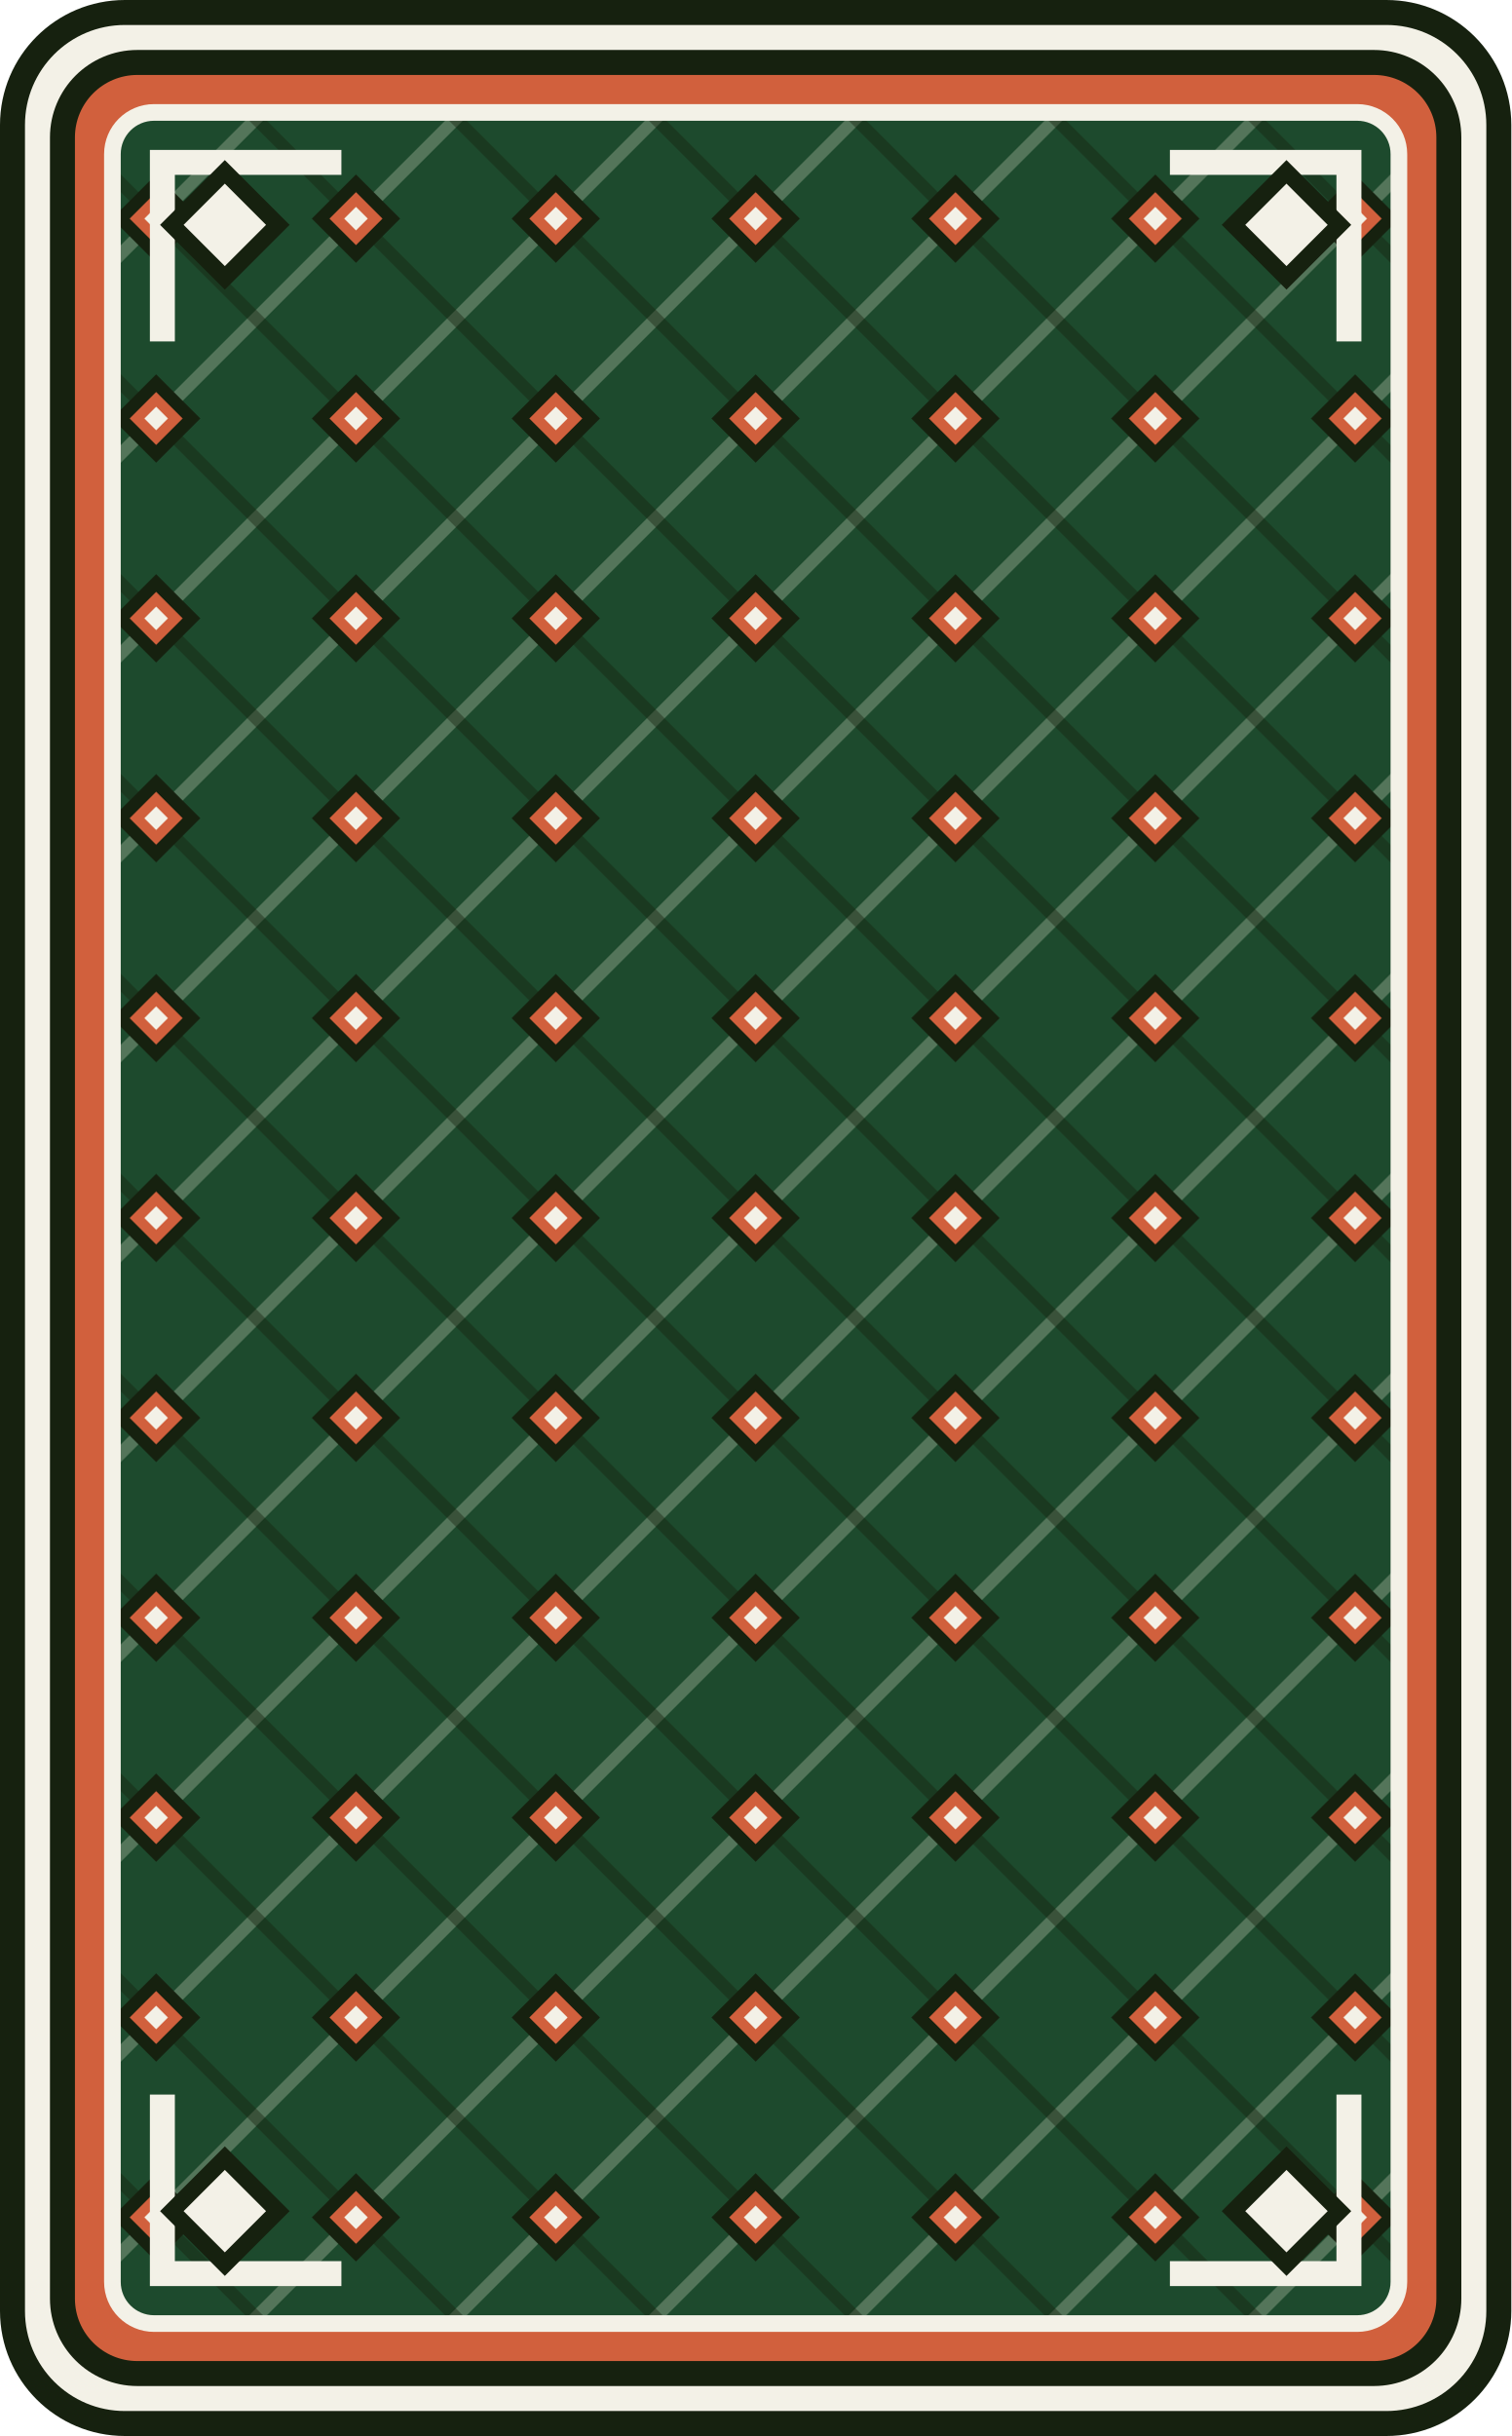
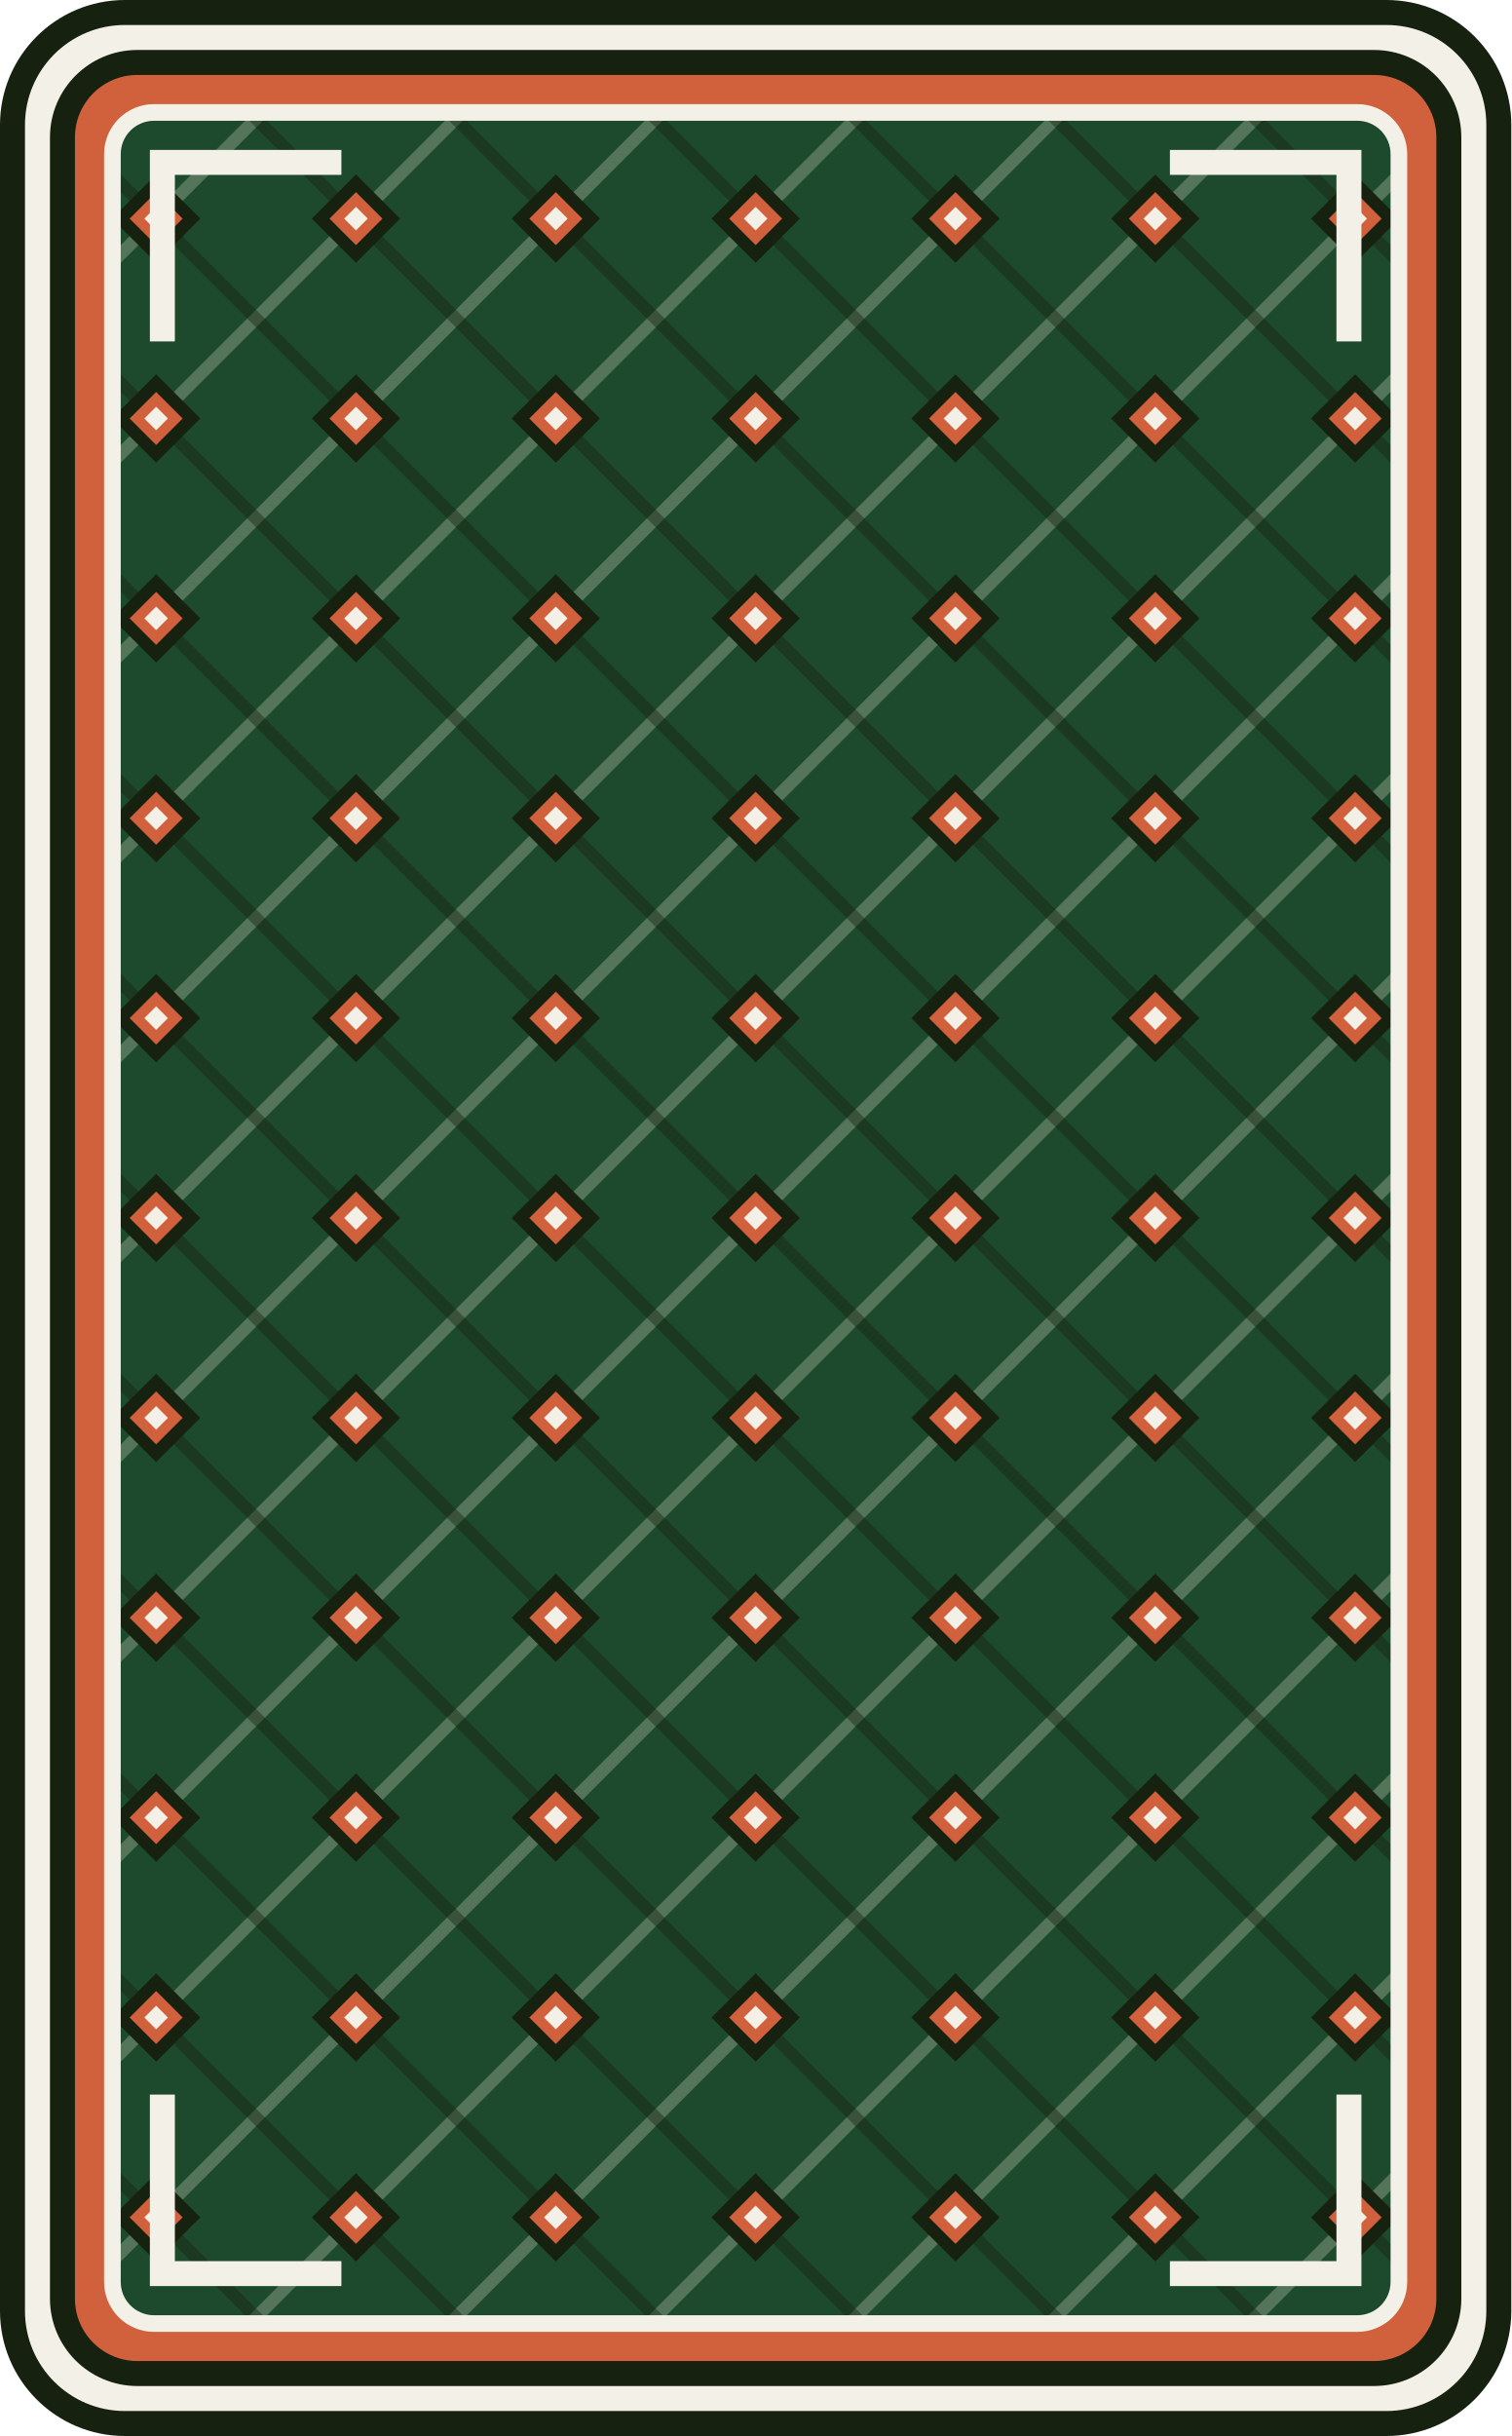
<svg xmlns="http://www.w3.org/2000/svg" viewBox="0 0 363 585" role="img" aria-labelledby="title description">
  <description id="description">A symmetrical geometric card back in cream, rust, forest green, and dark ink.</description>
  <defs>
    <pattern id="lattice" x="13.5" y="-19.5" width="48" height="48" patternUnits="userSpaceOnUse">
      <rect width="48" height="48" fill="#1d4a2d" />
      <path d="M-24 24 24-24M0 48 48 0M24 72 72 24" fill="none" stroke="#e2e5cf" stroke-width="3" opacity=".28" />
      <path d="M-24 24 24 72M0 0 48 48M24-24 72 24" fill="none" stroke="#16210f" stroke-width="3" opacity=".42" />
      <rect x="18" y="18" width="12" height="12" fill="#d1603d" stroke="#16210f" stroke-width="3" transform="rotate(45 24 24)" />
      <rect x="22" y="22" width="4" height="4" fill="#f3f1e7" transform="rotate(45 24 24)" />
    </pattern>
    <clipPath id="card-shape">
      <rect x="3" y="3" width="357" height="579" rx="27" />
    </clipPath>
  </defs>
  <g clip-path="url(#card-shape)">
    <rect width="363" height="585" fill="#f3f1e7" />
    <rect x="15" y="15" width="333" height="555" rx="18" fill="#d1603d" stroke="#16210f" stroke-width="6" />
    <rect x="27" y="27" width="309" height="531" rx="10" fill="url(#lattice)" stroke="#f3f1e7" stroke-width="4" />
    <path d="M39 82V39h43M324 82V39h-43M39 503v43h43M324 503v43h-43" fill="none" stroke="#f3f1e7" stroke-width="6" />
-     <g fill="#f3f1e7" stroke="#16210f" stroke-width="4">
-       <rect x="45" y="45" width="18" height="18" transform="rotate(45 54 54)" />
-       <rect x="300" y="45" width="18" height="18" transform="rotate(45 309 54)" />
-       <rect x="45" y="522" width="18" height="18" transform="rotate(45 54 531)" />
-       <rect x="300" y="522" width="18" height="18" transform="rotate(45 309 531)" />
-     </g>
  </g>
  <rect x="3" y="3" width="357" height="579" rx="27" fill="none" stroke="#16210f" stroke-width="6" />
</svg>
